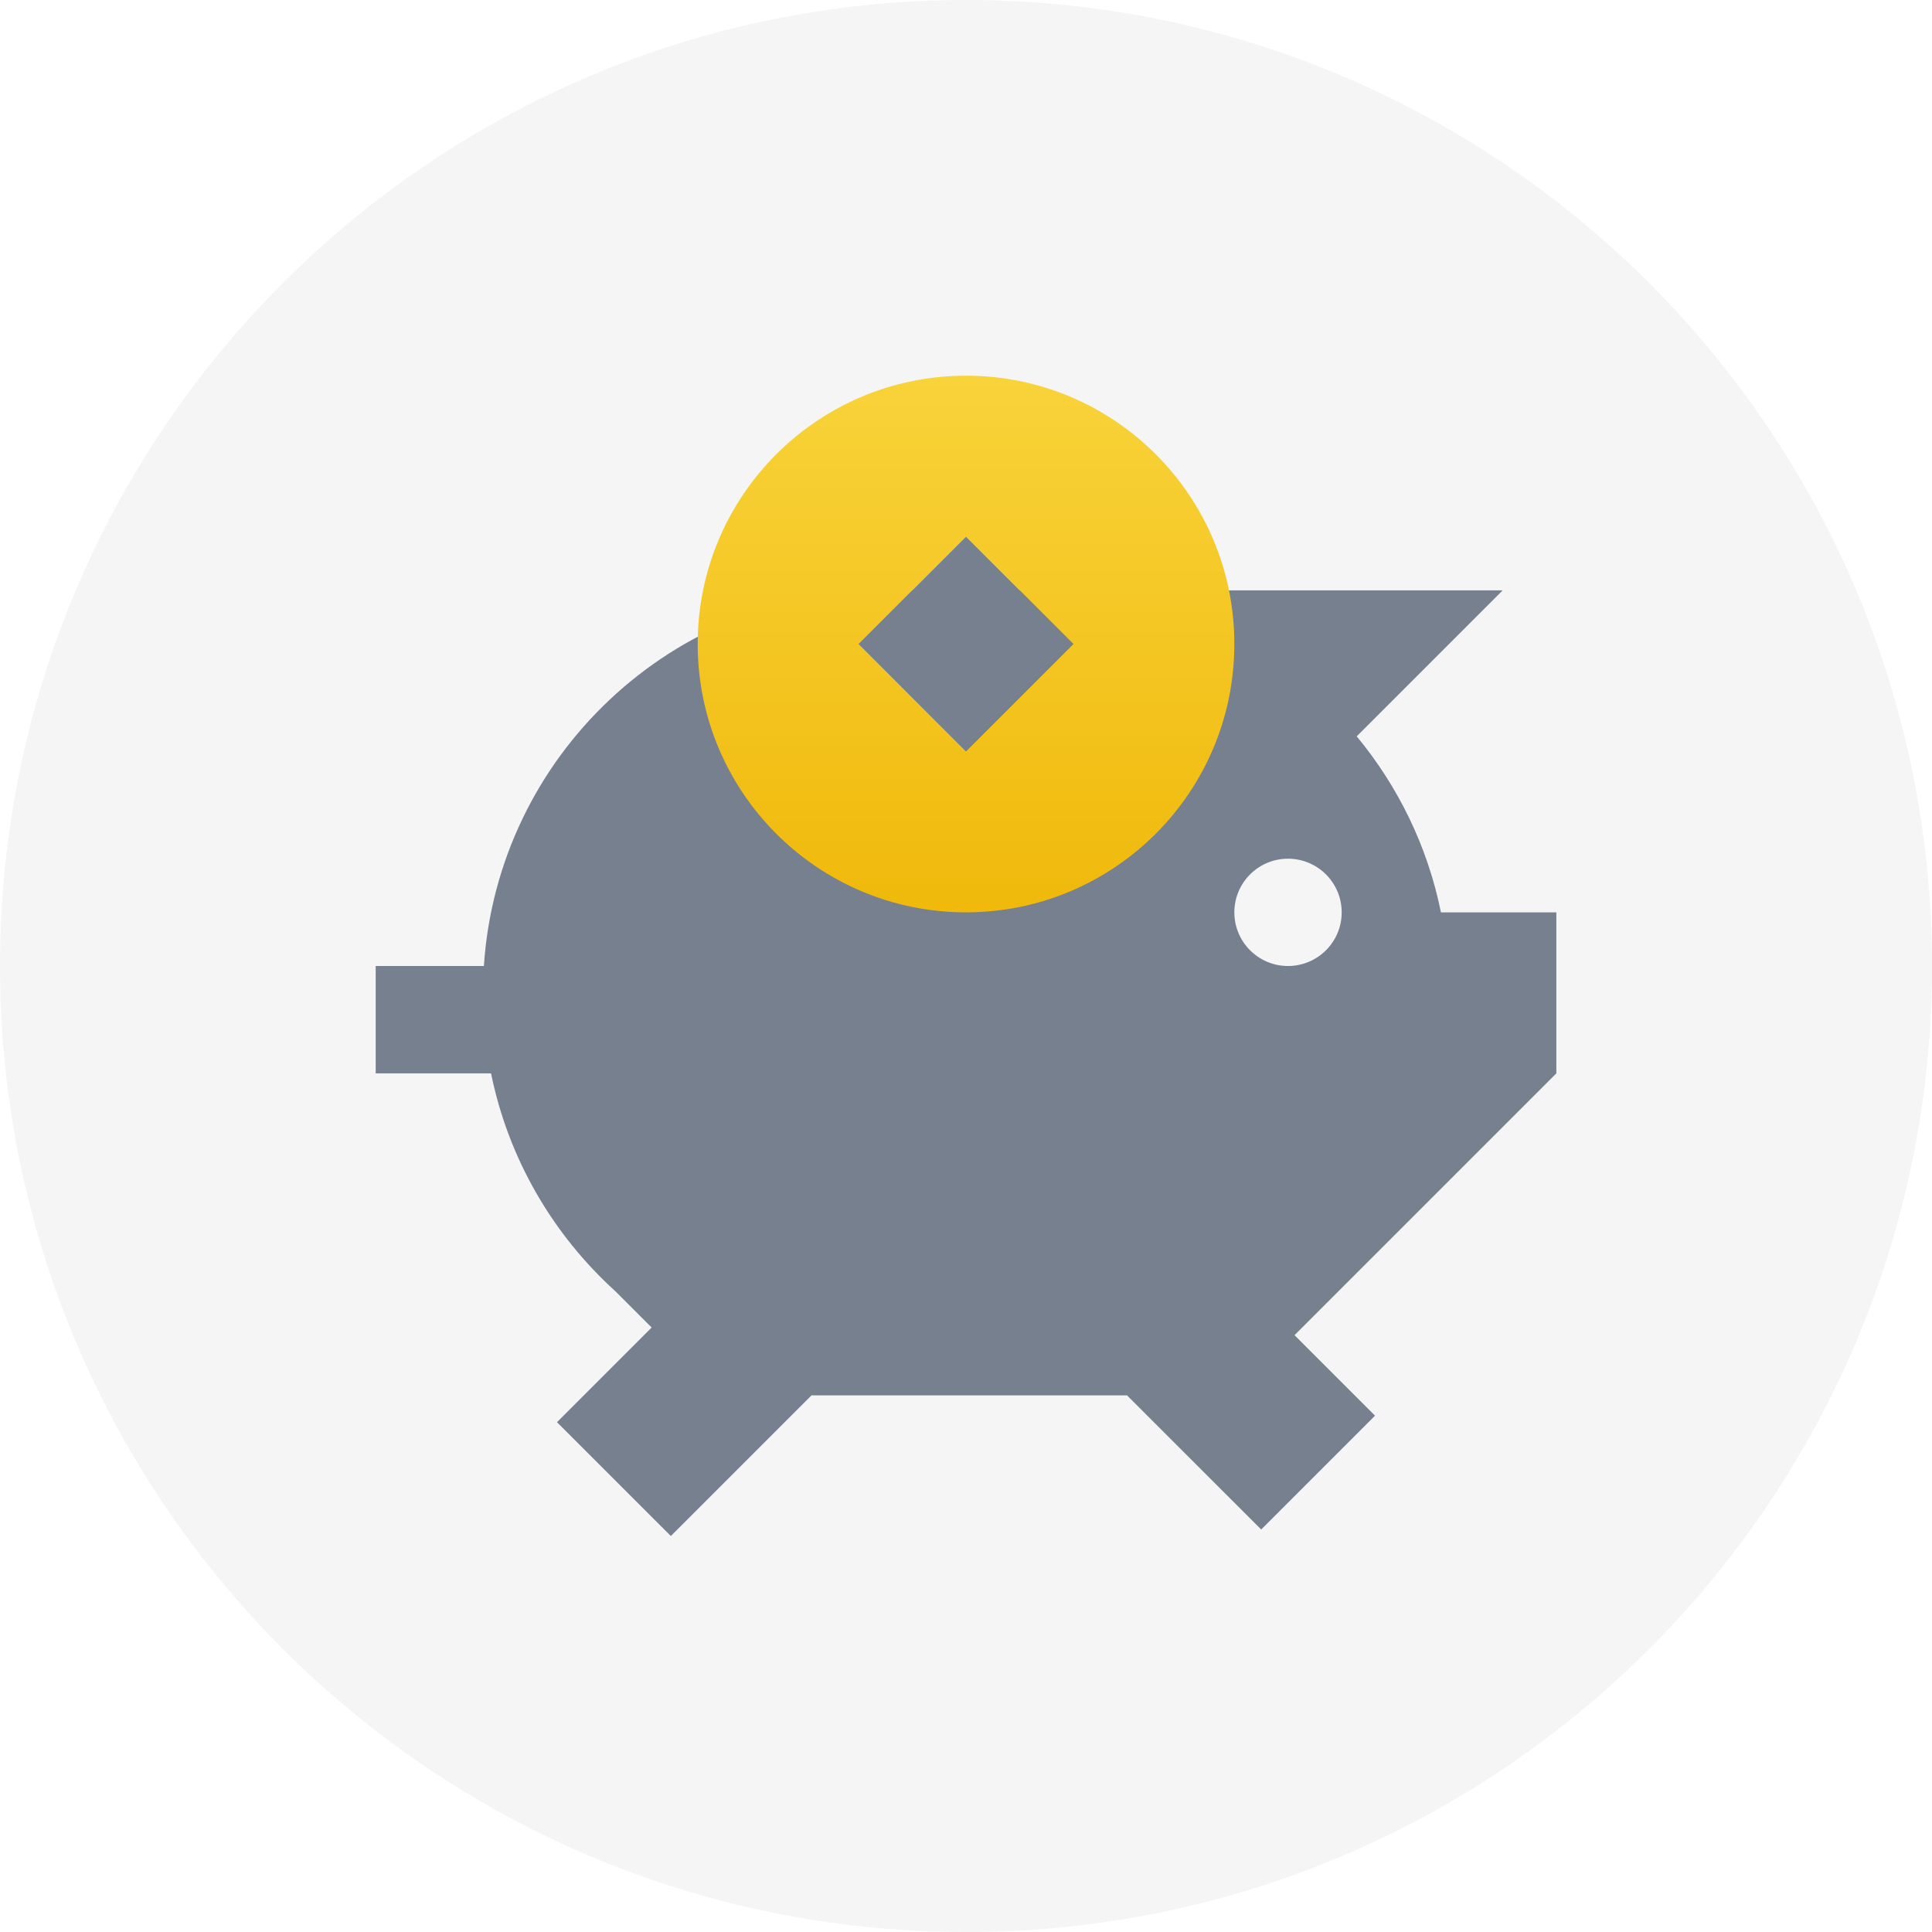
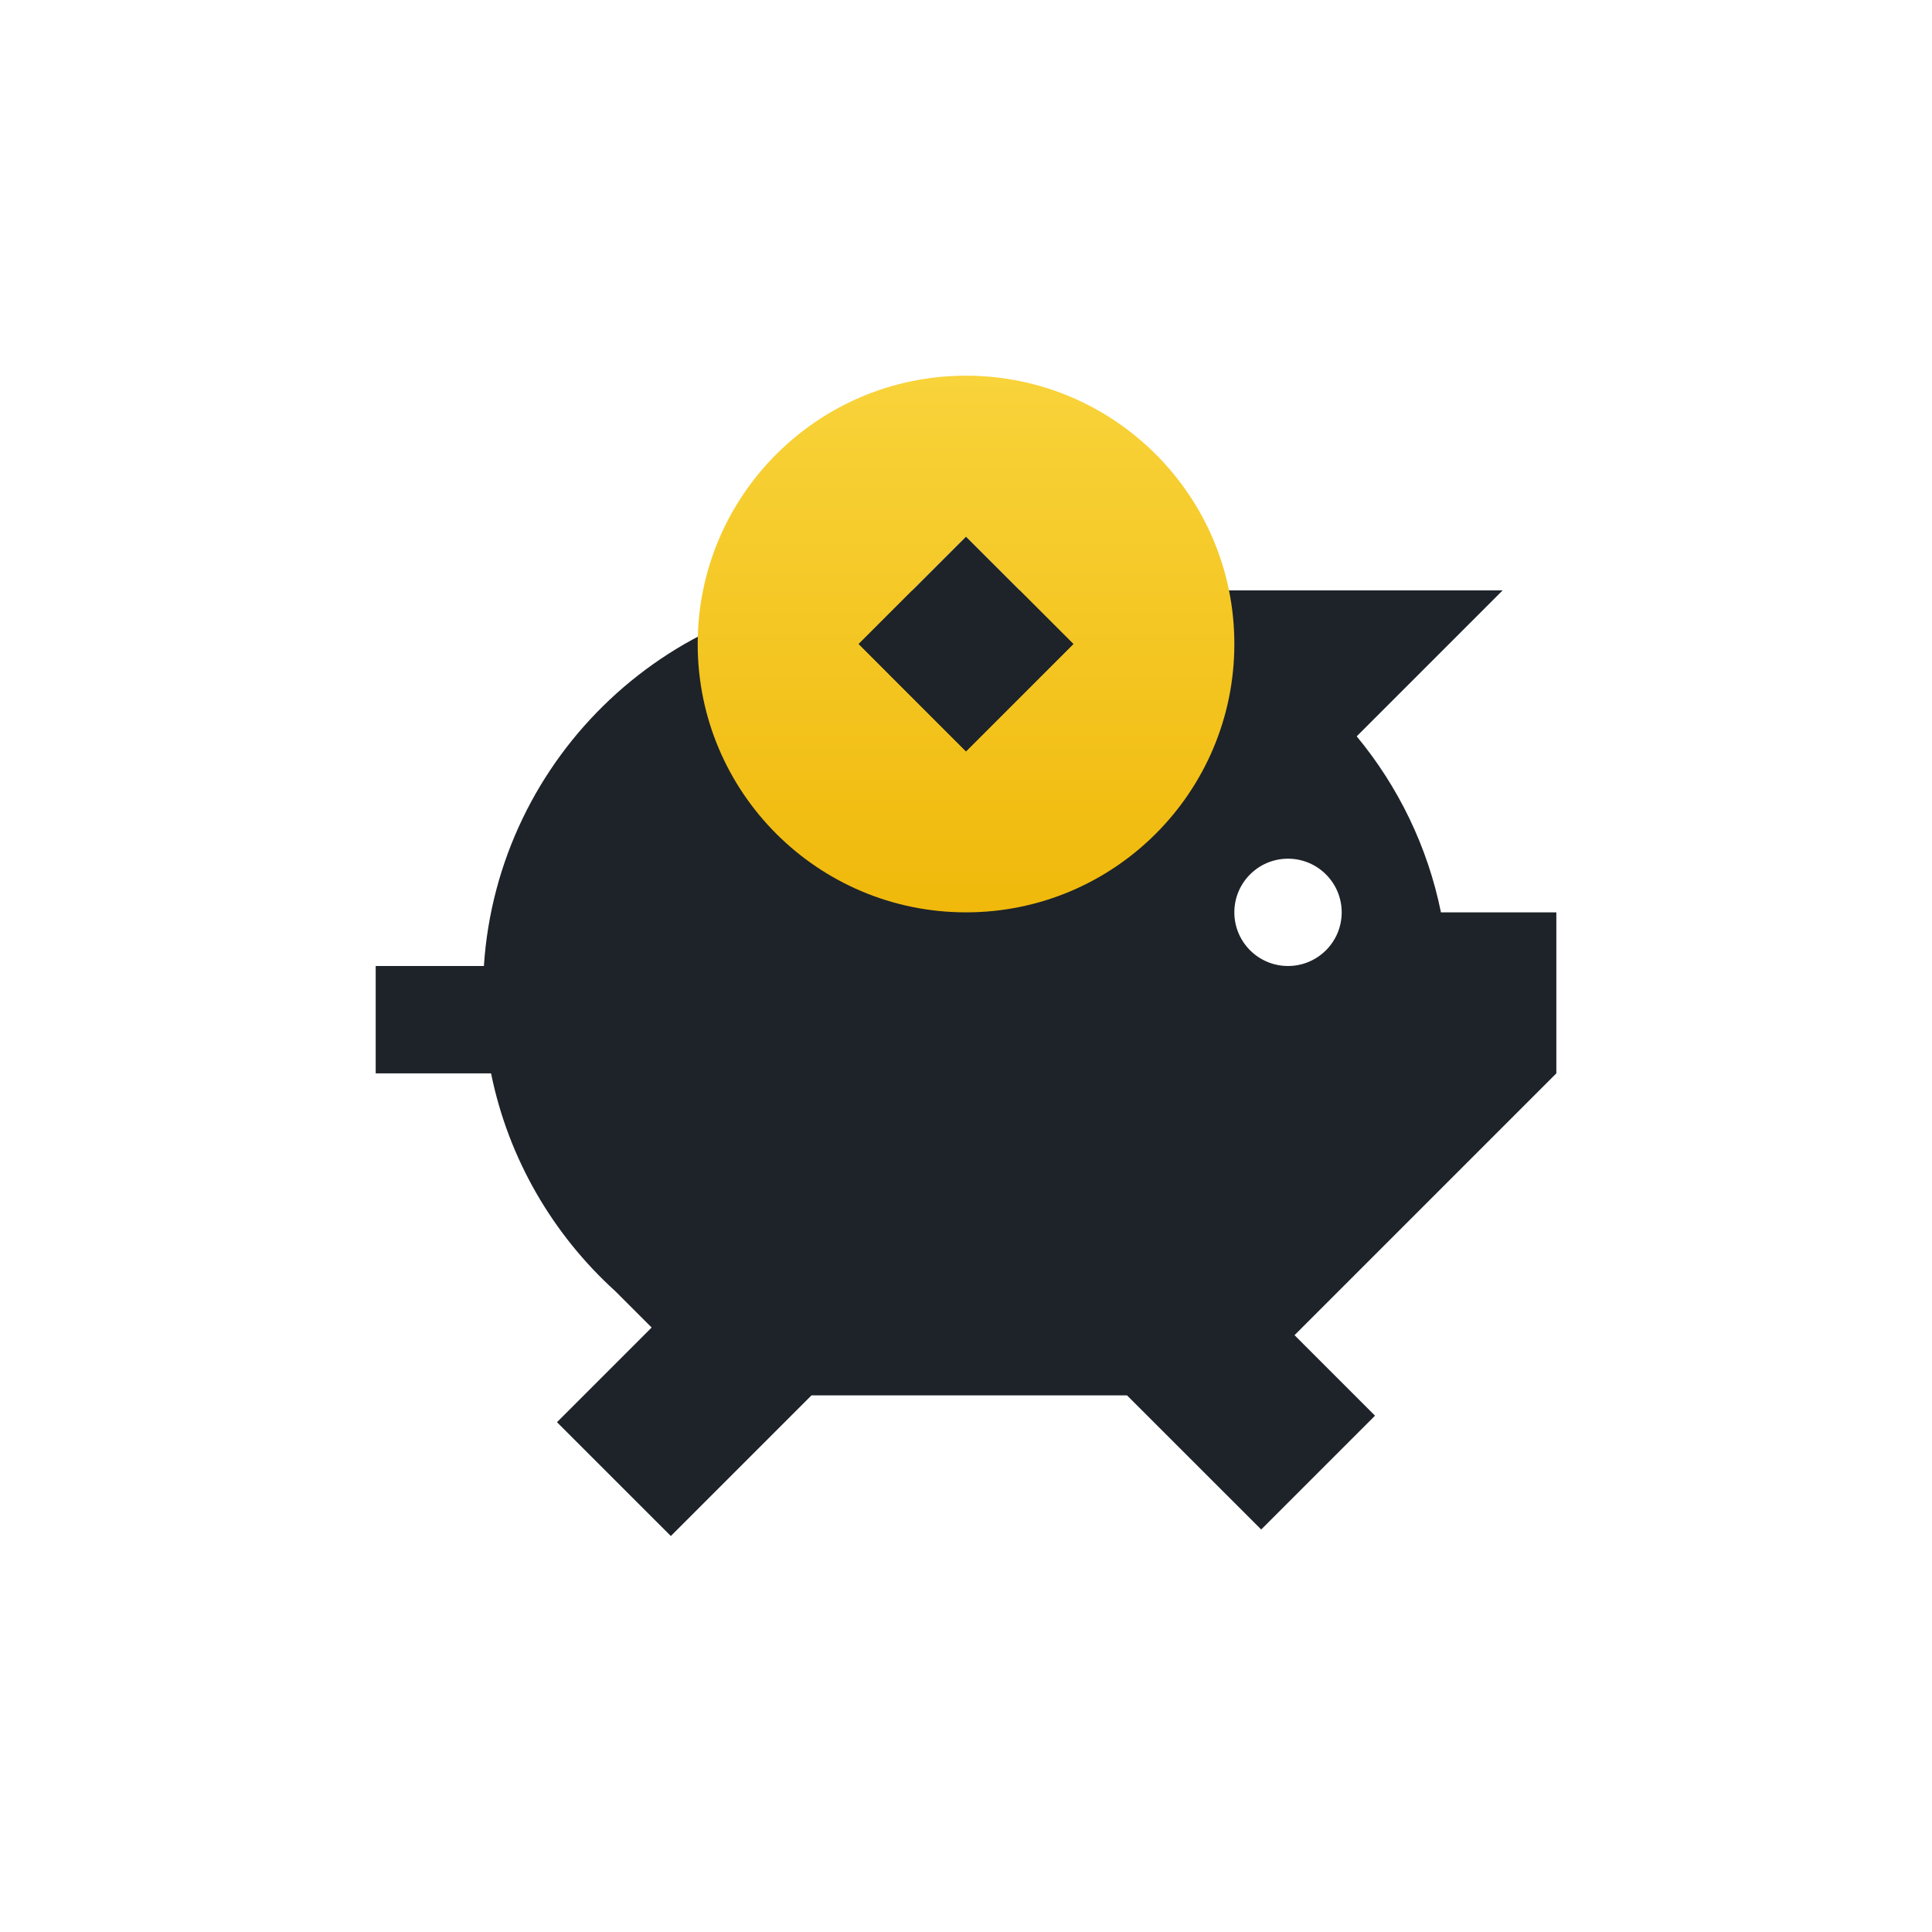
<svg xmlns="http://www.w3.org/2000/svg" width="512" height="512" viewBox="0 0 48 48" fill="none">
-   <circle cx="24" cy="24" r="24" fill="#F5F5F5" />
-   <path fill-rule="evenodd" clip-rule="evenodd" d="M9.334 26.667H12.2C12.632 28.794 13.739 30.675 15.287 32.079L16.19 32.982L13.838 35.334L16.667 38.162L20.162 34.667H28L31.334 38L34.162 35.172L32.162 33.172L38.667 26.667V22.667H35.8C35.468 21.028 34.734 19.535 33.707 18.294L37.334 14.667H22C16.701 14.667 12.365 18.788 12.022 24H9.334V26.667ZM32 24C32.736 24 33.334 23.403 33.334 22.667C33.334 21.931 32.736 21.334 32 21.334C31.264 21.334 30.667 21.931 30.667 22.667C30.667 23.403 31.264 24 32 24Z" fill="#76808E" />
+   <path fill-rule="evenodd" clip-rule="evenodd" d="M9.334 26.667H12.2C12.632 28.794 13.739 30.675 15.287 32.079L16.19 32.982L13.838 35.334L16.667 38.162L20.162 34.667H28L31.334 38L34.162 35.172L32.162 33.172L38.667 26.667V22.667H35.8C35.468 21.028 34.734 19.535 33.707 18.294L37.334 14.667H22C16.701 14.667 12.365 18.788 12.022 24H9.334V26.667ZM32 24C32.736 24 33.334 23.403 33.334 22.667C33.334 21.931 32.736 21.334 32 21.334C31.264 21.334 30.667 21.931 30.667 22.667C30.667 23.403 31.264 24 32 24Z" fill="#1E2329" />
  <path fill-rule="evenodd" clip-rule="evenodd" d="M24 22.667C27.682 22.667 30.667 19.682 30.667 16C30.667 12.318 27.682 9.334 24 9.334C20.318 9.334 17.334 12.318 17.334 16C17.334 19.682 20.318 22.667 24 22.667ZM24 18.667L21.334 16L24 13.334L26.667 16L24 18.667Z" fill="url(#paint0_linear_1312_56743)" />
-   <path d="M24 18.667L21.334 16L24 13.334L26.667 16L24 18.667Z" fill="#76808E" />
+   <path d="M24 18.667L21.334 16L24 13.334L26.667 16L24 18.667Z" fill="#1E2329" />
  <defs>
    <linearGradient id="paint0_linear_1312_56743" x1="24" y1="22.667" x2="24" y2="9.334" gradientUnits="userSpaceOnUse">
      <stop stop-color="#F0B90B" />
      <stop offset="1" stop-color="#F8D33A" />
    </linearGradient>
  </defs>
</svg>
